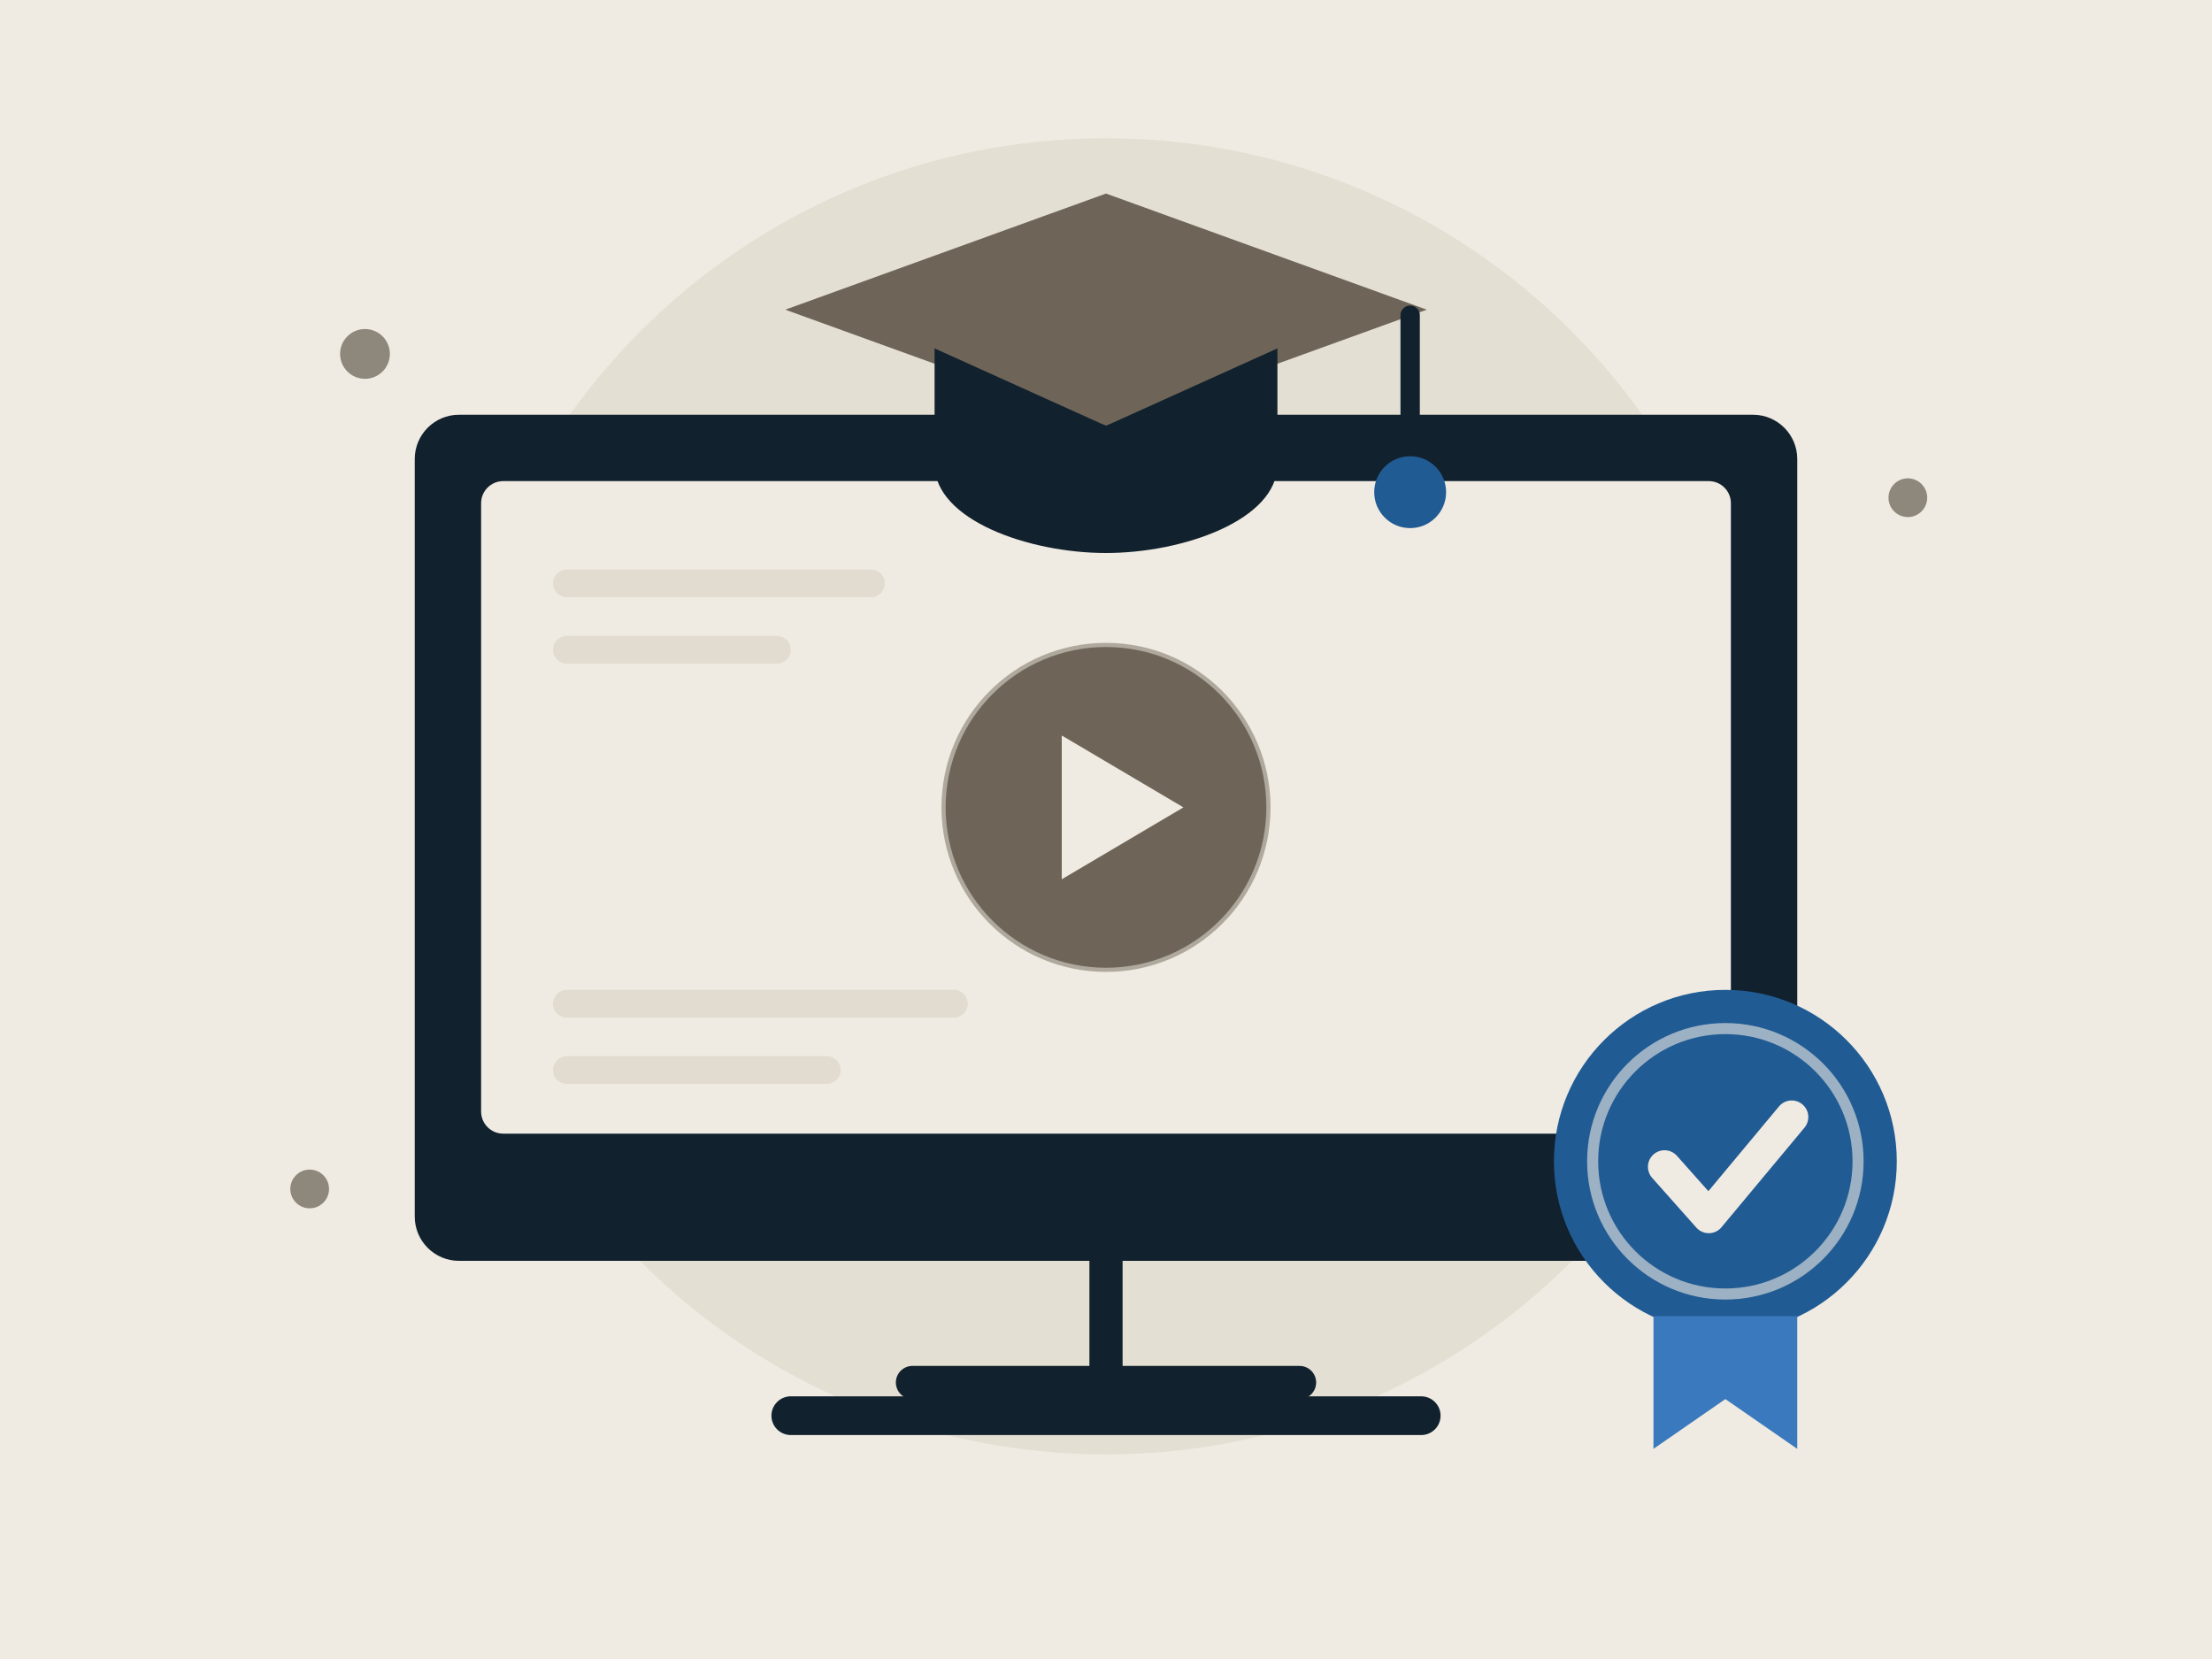
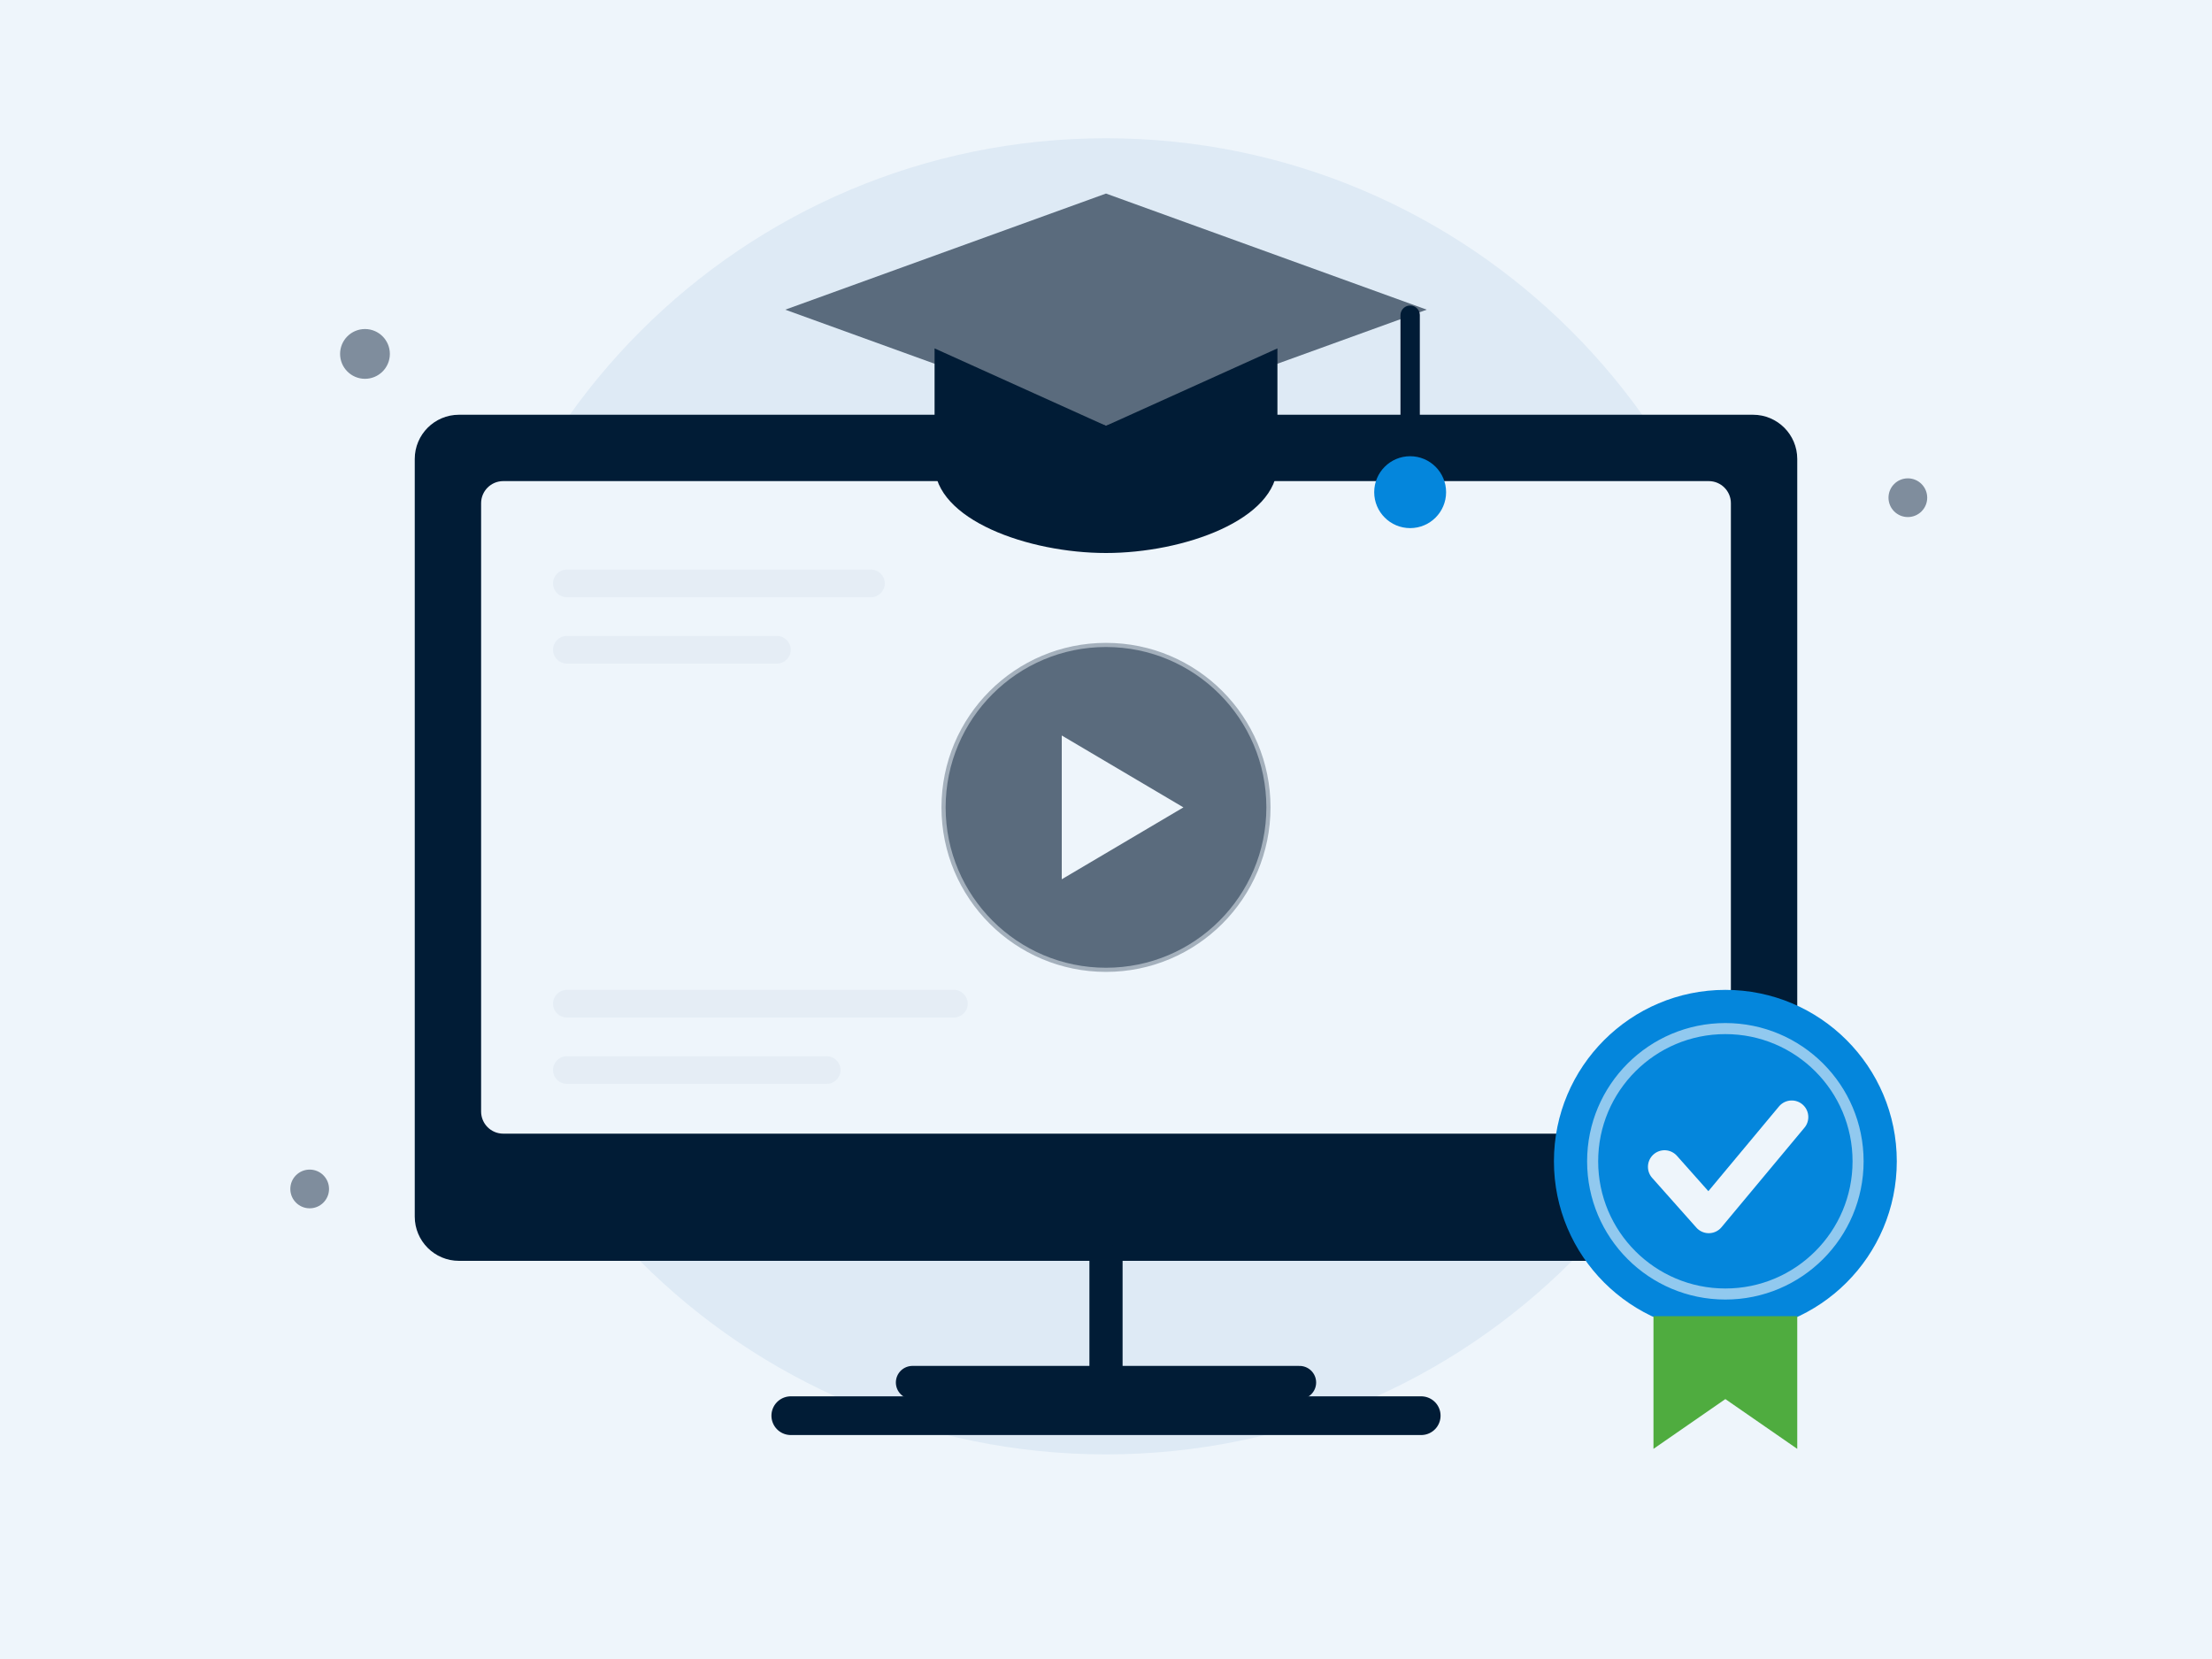
<svg xmlns="http://www.w3.org/2000/svg" viewBox="0 0 800 600" width="800" height="600" role="img" aria-label="Capacitación en línea con certificado">
  <style>
@keyframes latido{0%,100%{transform:scale(1)}50%{transform:scale(1.05)}}
@keyframes onda{0%{transform:scale(1);opacity:.5}100%{transform:scale(1.65);opacity:0}}
@keyframes entra{0%{transform:scale(.62);opacity:0}
  68%{transform:scale(1.07)}100%{transform:scale(1);opacity:1}}
#play{animation:latido 2.6s ease-in-out infinite}
#aro{animation:onda 2.6s ease-out infinite}
#sellocur{animation:entra .9s cubic-bezier(.34,1.56,.64,1) .3s both}
@media (prefers-reduced-motion:reduce){*{animation:none!important}}</style>
-   <rect width="800" height="600" fill="#EFEBE2" />
-   <circle cx="400" cy="288" r="238" fill="#E4DFD3" />
-   <rect x="150" y="150" width="500" height="306" rx="16" fill="#12212E" />
-   <rect x="174" y="174" width="452" height="236" rx="8" fill="#EFEBE2" />
-   <path d="M330 500 H470 M400 456 V500" stroke="#12212E" stroke-width="12" stroke-linecap="round" />
-   <path d="M286 512 H514" stroke="#12212E" stroke-width="14" stroke-linecap="round" />
-   <circle id="aro" cx="400" cy="292" r="58" fill="none" stroke="#6E6558" stroke-width="3" opacity=".5" style="transform-origin:400px 292px" />
-   <circle id="play" cx="400" cy="292" r="58" fill="#6E6558" style="transform-origin:400px 292px" />
-   <path d="M384 266 L428 292 L384 318 Z" fill="#EFEBE2" />
-   <rect x="200" y="206" width="120" height="10" rx="5" fill="#D3CCBE" opacity=".5" />
-   <rect x="200" y="230" width="86" height="10" rx="5" fill="#D3CCBE" opacity=".5" />
-   <rect x="200" y="358" width="150" height="10" rx="5" fill="#D3CCBE" opacity=".5" />
-   <rect x="200" y="382" width="104" height="10" rx="5" fill="#D3CCBE" opacity=".5" />
+   <rect width="800" height="600" fill="#EEF5FB" />
+   <circle cx="400" cy="288" r="238" fill="#DEEAF5" />
+   <rect x="150" y="150" width="500" height="306" rx="16" fill="#011C36" />
+   <rect x="174" y="174" width="452" height="236" rx="8" fill="#EEF5FB" />
+   <path d="M330 500 H470 M400 456 V500" stroke="#011C36" stroke-width="12" stroke-linecap="round" />
+   <path d="M286 512 H514" stroke="#011C36" stroke-width="14" stroke-linecap="round" />
+   <circle id="aro" cx="400" cy="292" r="58" fill="none" stroke="#5A6B7D" stroke-width="3" opacity=".5" style="transform-origin:400px 292px" />
+   <circle id="play" cx="400" cy="292" r="58" fill="#5A6B7D" style="transform-origin:400px 292px" />
+   <path d="M384 266 L428 292 L384 318 Z" fill="#EEF5FB" />
+   <rect x="200" y="206" width="120" height="10" rx="5" fill="#DCE6F0" opacity=".5" />
+   <rect x="200" y="230" width="86" height="10" rx="5" fill="#DCE6F0" opacity=".5" />
+   <rect x="200" y="358" width="150" height="10" rx="5" fill="#DCE6F0" opacity=".5" />
+   <rect x="200" y="382" width="104" height="10" rx="5" fill="#DCE6F0" opacity=".5" />
  <g transform="translate(400 116)">
-     <path d="M0 -46 L116 -4 L0 38 L-116 -4 Z" fill="#6E6558" />
-     <path d="M-62 10 V52 C-62 72 -28 84 0 84 C28 84 62 72 62 52 V10 L0 38 Z" fill="#12212E" />
-     <path d="M110 -2 V54" stroke="#12212E" stroke-width="7" stroke-linecap="round" />
-     <circle cx="110" cy="62" r="13" fill="#215B94" />
+     <path d="M0 -46 L116 -4 L0 38 L-116 -4 Z" fill="#5A6B7D" />
+     <path d="M-62 10 V52 C-62 72 -28 84 0 84 C28 84 62 72 62 52 V10 L0 38 Z" fill="#011C36" />
+     <path d="M110 -2 V54" stroke="#011C36" stroke-width="7" stroke-linecap="round" />
+     <circle cx="110" cy="62" r="13" fill="#0486DC" />
  </g>
  <g transform="translate(624 420)">
    <g id="sellocur">
-       <circle cx="0" cy="0" r="62" fill="#215B94" />
-       <circle cx="0" cy="0" r="48" fill="none" stroke="#EFEBE2" stroke-width="4" opacity=".6" />
-       <path d="M-22 2 L-6 20 L24 -16" fill="none" stroke="#EFEBE2" stroke-width="12" stroke-linecap="round" stroke-linejoin="round" />
-       <path d="M-26 56 L-26 104 L0 86 L26 104 L26 56" fill="#3A79BE" />
+       <circle cx="0" cy="0" r="62" fill="#0486DC" />
+       <circle cx="0" cy="0" r="48" fill="none" stroke="#EEF5FB" stroke-width="4" opacity=".6" />
+       <path d="M-22 2 L-6 20 L24 -16" fill="none" stroke="#EEF5FB" stroke-width="12" stroke-linecap="round" stroke-linejoin="round" />
+       <path d="M-26 56 L-26 104 L0 86 L26 104 L26 56" fill="#4FAC3F" />
    </g>
  </g>
-   <circle cx="132" cy="128" r="9" fill="#6E6558" opacity=".75" />
-   <circle cx="690" cy="180" r="7" fill="#6E6558" opacity=".75" />
-   <circle cx="112" cy="430" r="7" fill="#6E6558" opacity=".75" />
+   <circle cx="132" cy="128" r="9" fill="#5A6B7D" opacity=".75" />
+   <circle cx="690" cy="180" r="7" fill="#5A6B7D" opacity=".75" />
+   <circle cx="112" cy="430" r="7" fill="#5A6B7D" opacity=".75" />
</svg>
